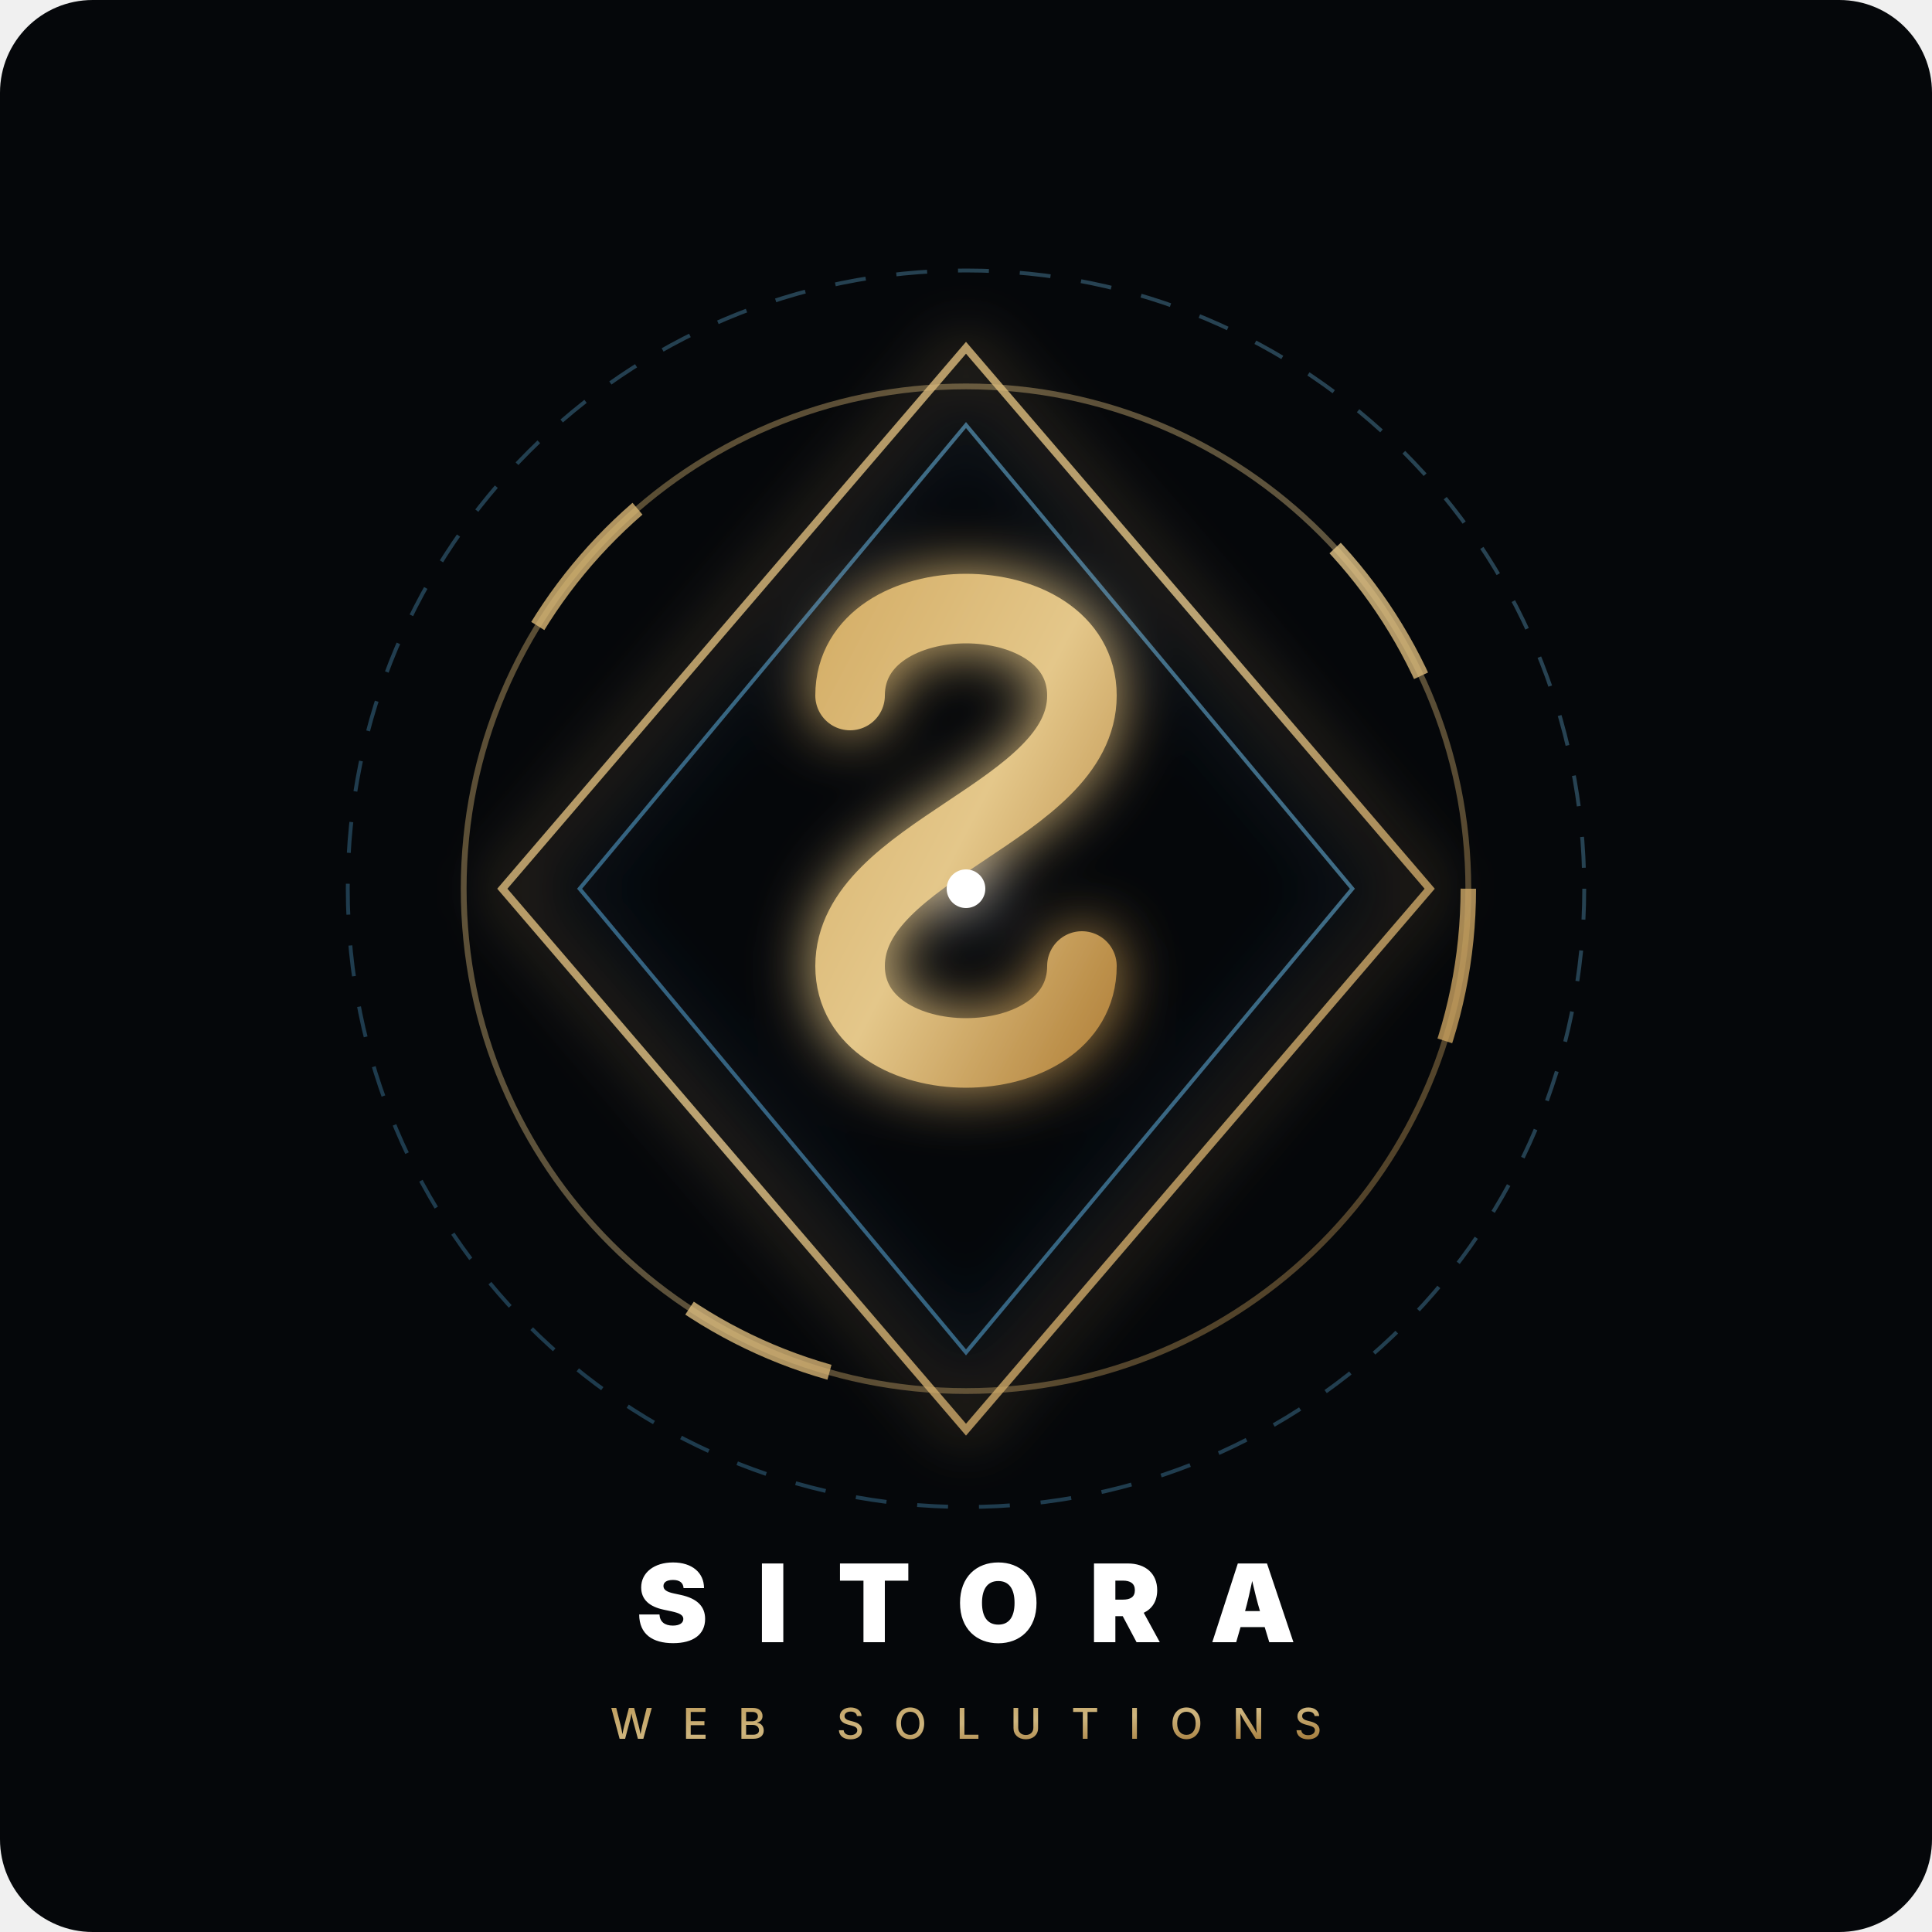
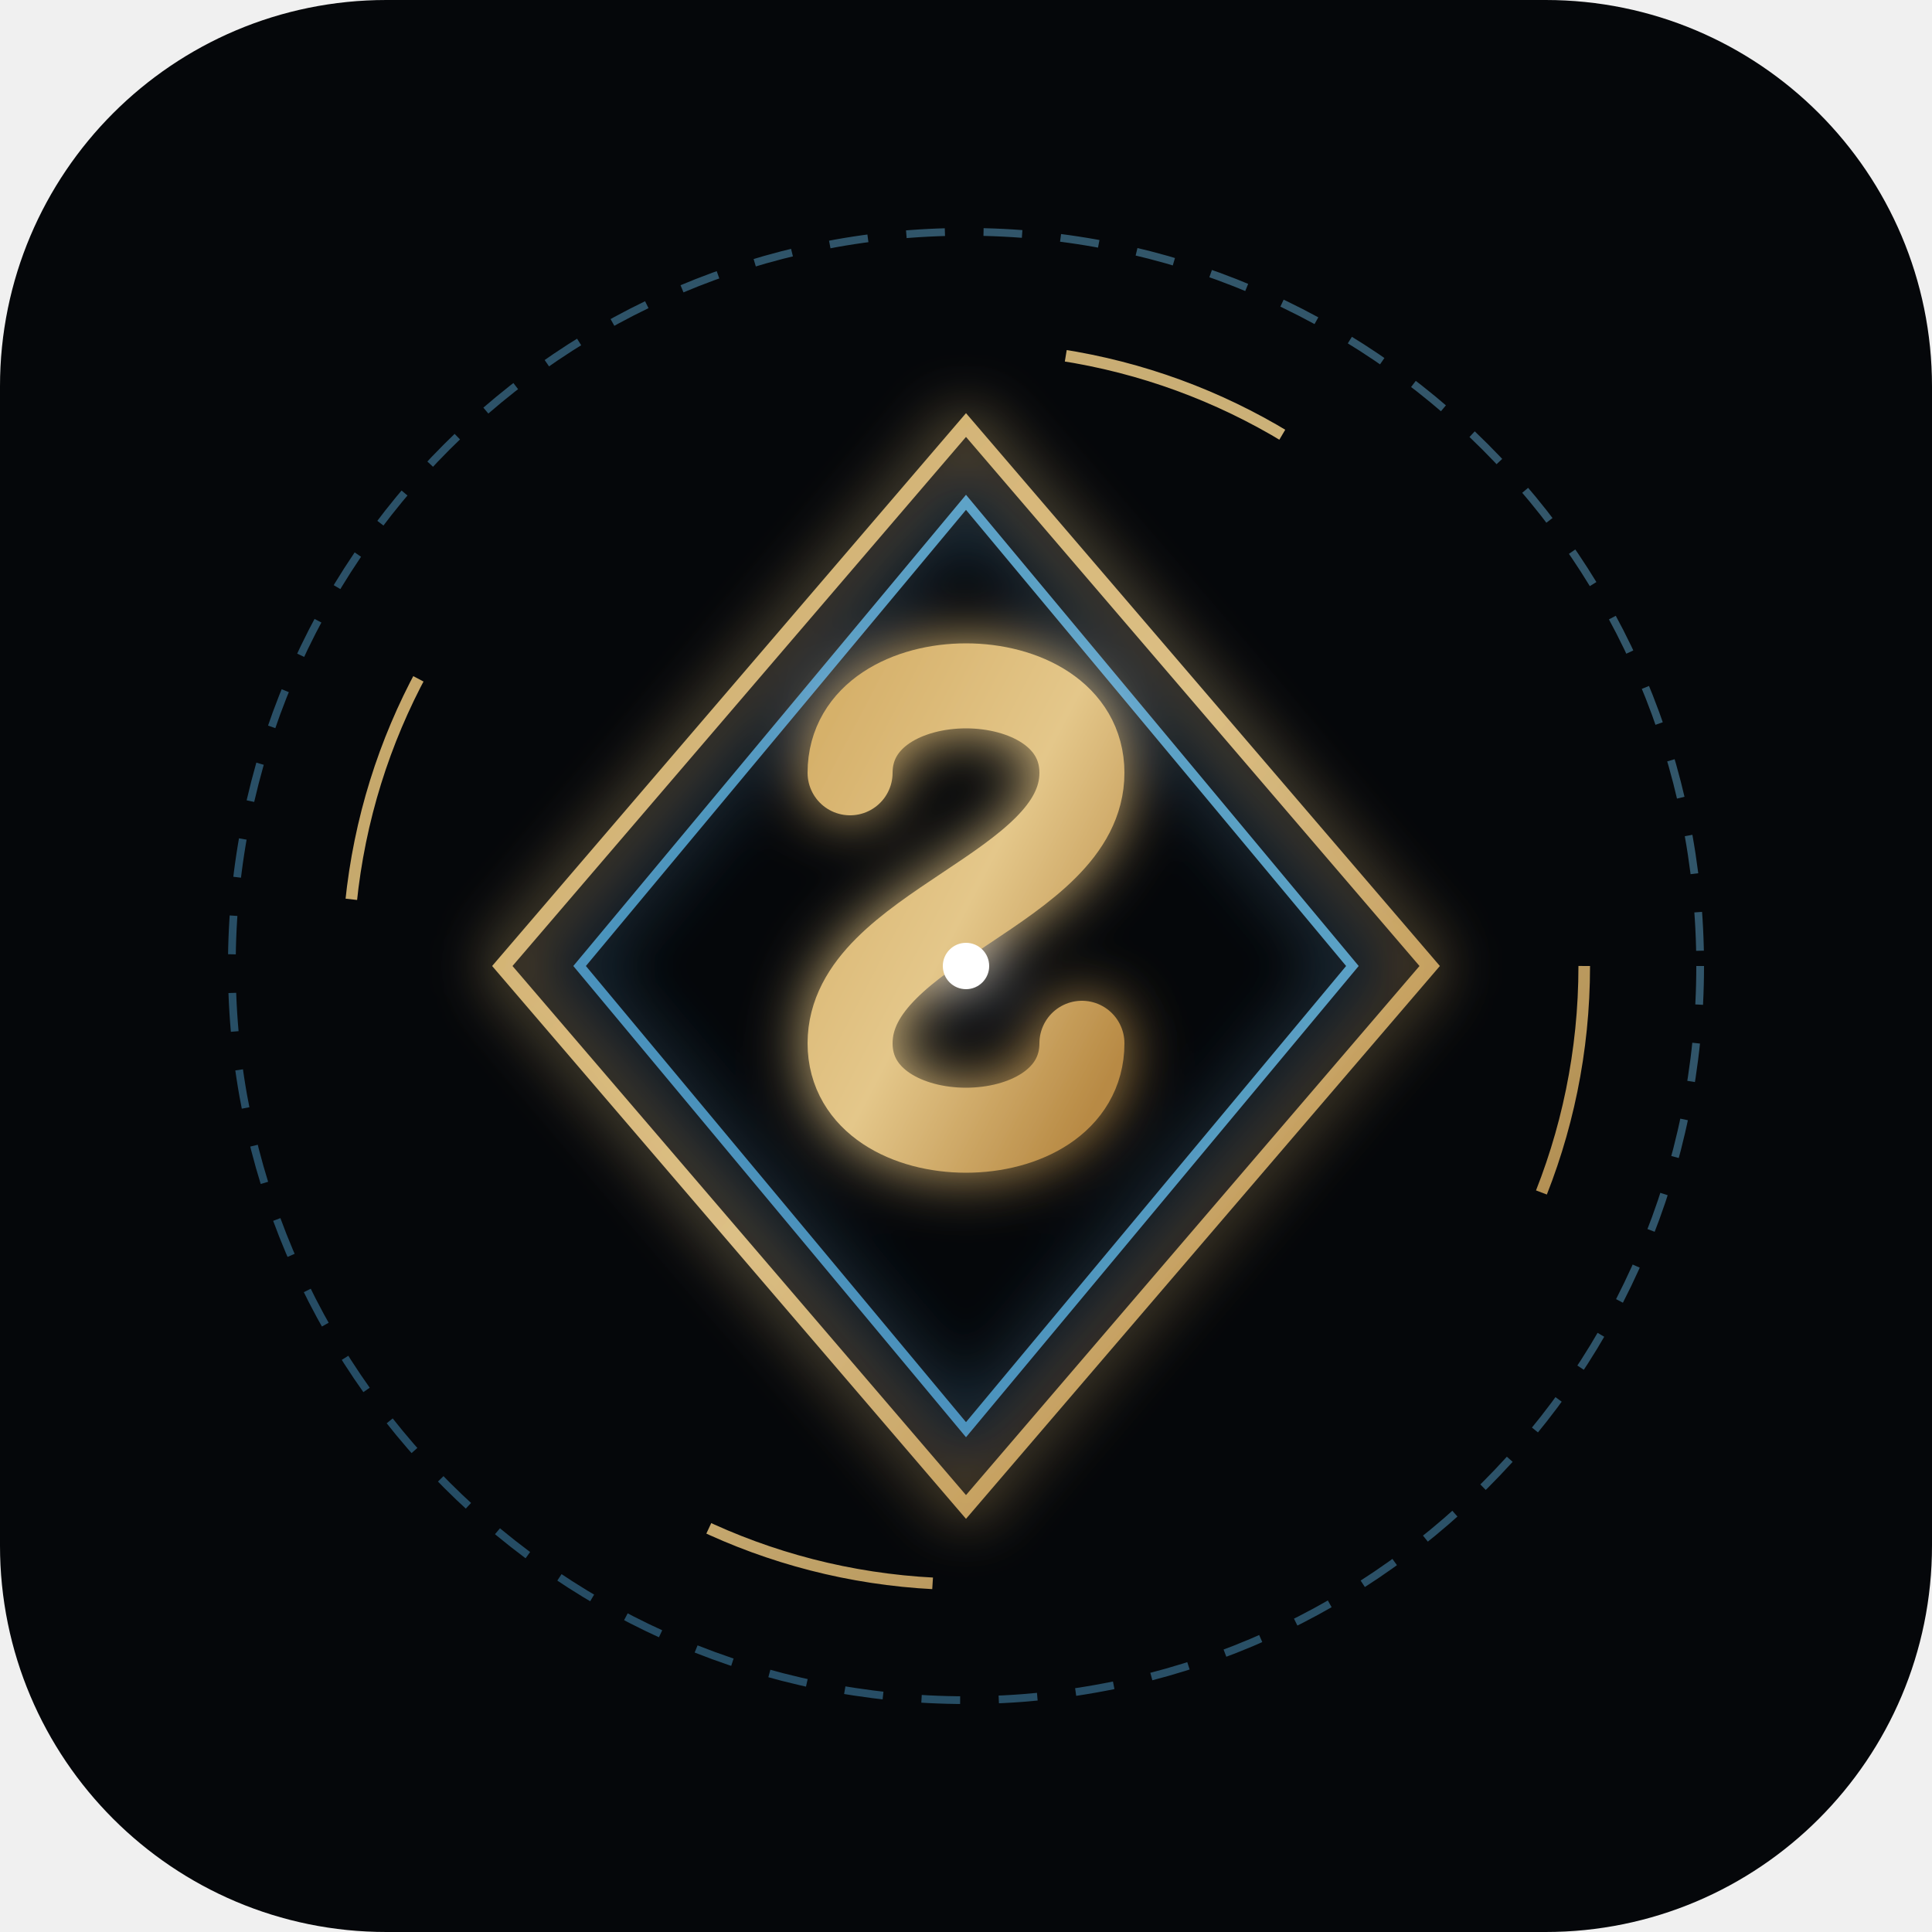
<svg xmlns="http://www.w3.org/2000/svg" viewBox="0 0 500 500" width="100%" height="100%">
  <defs>
    <linearGradient id="goldGrad" x1="0%" y1="0%" x2="100%" y2="100%">
      <stop offset="0%" stop-color="#D6B16B" />
      <stop offset="50%" stop-color="#E4C78A" />
      <stop offset="100%" stop-color="#B88A44" />
    </linearGradient>
    <linearGradient id="sapphireGrad" x1="100%" y1="0%" x2="0%" y2="100%">
      <stop offset="0%" stop-color="#7ED4FF" />
      <stop offset="100%" stop-color="#4FAFE8" />
    </linearGradient>
    <filter id="softGlow" x="-20%" y="-20%" width="140%" height="140%">
      <feGaussianBlur stdDeviation="8" result="blur" />
      <feComposite in="SourceGraphic" in2="blur" operator="over" />
    </filter>
  </defs>
-   <rect width="100%" height="100%" fill="#05070A" rx="24" />
-   <circle cx="250" cy="230" r="160" fill="none" stroke="url(#sapphireGrad)" stroke-width="1" stroke-dasharray="8,8" opacity="0.3" />
-   <circle cx="250" cy="230" r="130" fill="none" stroke="url(#goldGrad)" stroke-width="1.5" opacity="0.4" />
-   <circle cx="250" cy="230" r="130" fill="none" stroke="url(#goldGrad)" stroke-width="4" stroke-dasharray="40,200" opacity="0.8" />
-   <g filter="url(#softGlow)">
-     <polygon points="250,90 370,230 250,370 130,230" fill="none" stroke="url(#goldGrad)" stroke-width="2" opacity="0.8" />
-     <polygon points="250,110 350,230 250,350 150,230" fill="none" stroke="url(#sapphireGrad)" stroke-width="1" opacity="0.5" />
-     <path d="M 220 180               C 220 150, 280 150, 280 180               C 280 210, 220 220, 220 250               C 220 280, 280 280, 280 250" fill="none" stroke="url(#goldGrad)" stroke-width="18" stroke-linecap="round" stroke-linejoin="round" />
-     <circle cx="250" cy="230" r="5" fill="#FFFFFF" />
+   <rect width="100%" height="100%" fill="#05070A" rx="100" />
+   <circle cx="250" cy="250" r="190" fill="none" stroke="url(#sapphireGrad)" stroke-width="2" stroke-dasharray="10,10" opacity="0.4" />
+   <circle cx="250" cy="250" r="160" fill="none" stroke="url(#goldGrad)" stroke-width="3" stroke-dasharray="60,200" opacity="0.9" />
+   <g filter="url(#softGlow)" transform="translate(0, 20)">
+     <polygon points="250,90 370,230 250,370 130,230" fill="none" stroke="url(#goldGrad)" stroke-width="4" opacity="0.95" />
+     <polygon points="250,110 350,230 250,350 150,230" fill="none" stroke="url(#sapphireGrad)" stroke-width="2.5" opacity="0.75" />
+     <path d="M 220 180               C 220 150, 280 150, 280 180               C 280 210, 220 220, 220 250               C 220 280, 280 280, 280 250" fill="none" stroke="url(#goldGrad)" stroke-width="22" stroke-linecap="round" stroke-linejoin="round" />
+     <circle cx="250" cy="230" r="6" fill="#FFFFFF" />
  </g>
-   <text x="250" y="425" font-family="system-ui, -apple-system, sans-serif" font-size="28" font-weight="900" letter-spacing="0.45em" fill="#FFFFFF" text-anchor="middle">
-     SITORA
-   </text>
-   <text x="250" y="450" font-family="system-ui, -apple-system, sans-serif" font-size="11" font-weight="500" letter-spacing="0.7em" fill="url(#goldGrad)" text-anchor="middle" opacity="0.9">
-     WEB SOLUTIONS
-   </text>
</svg>
